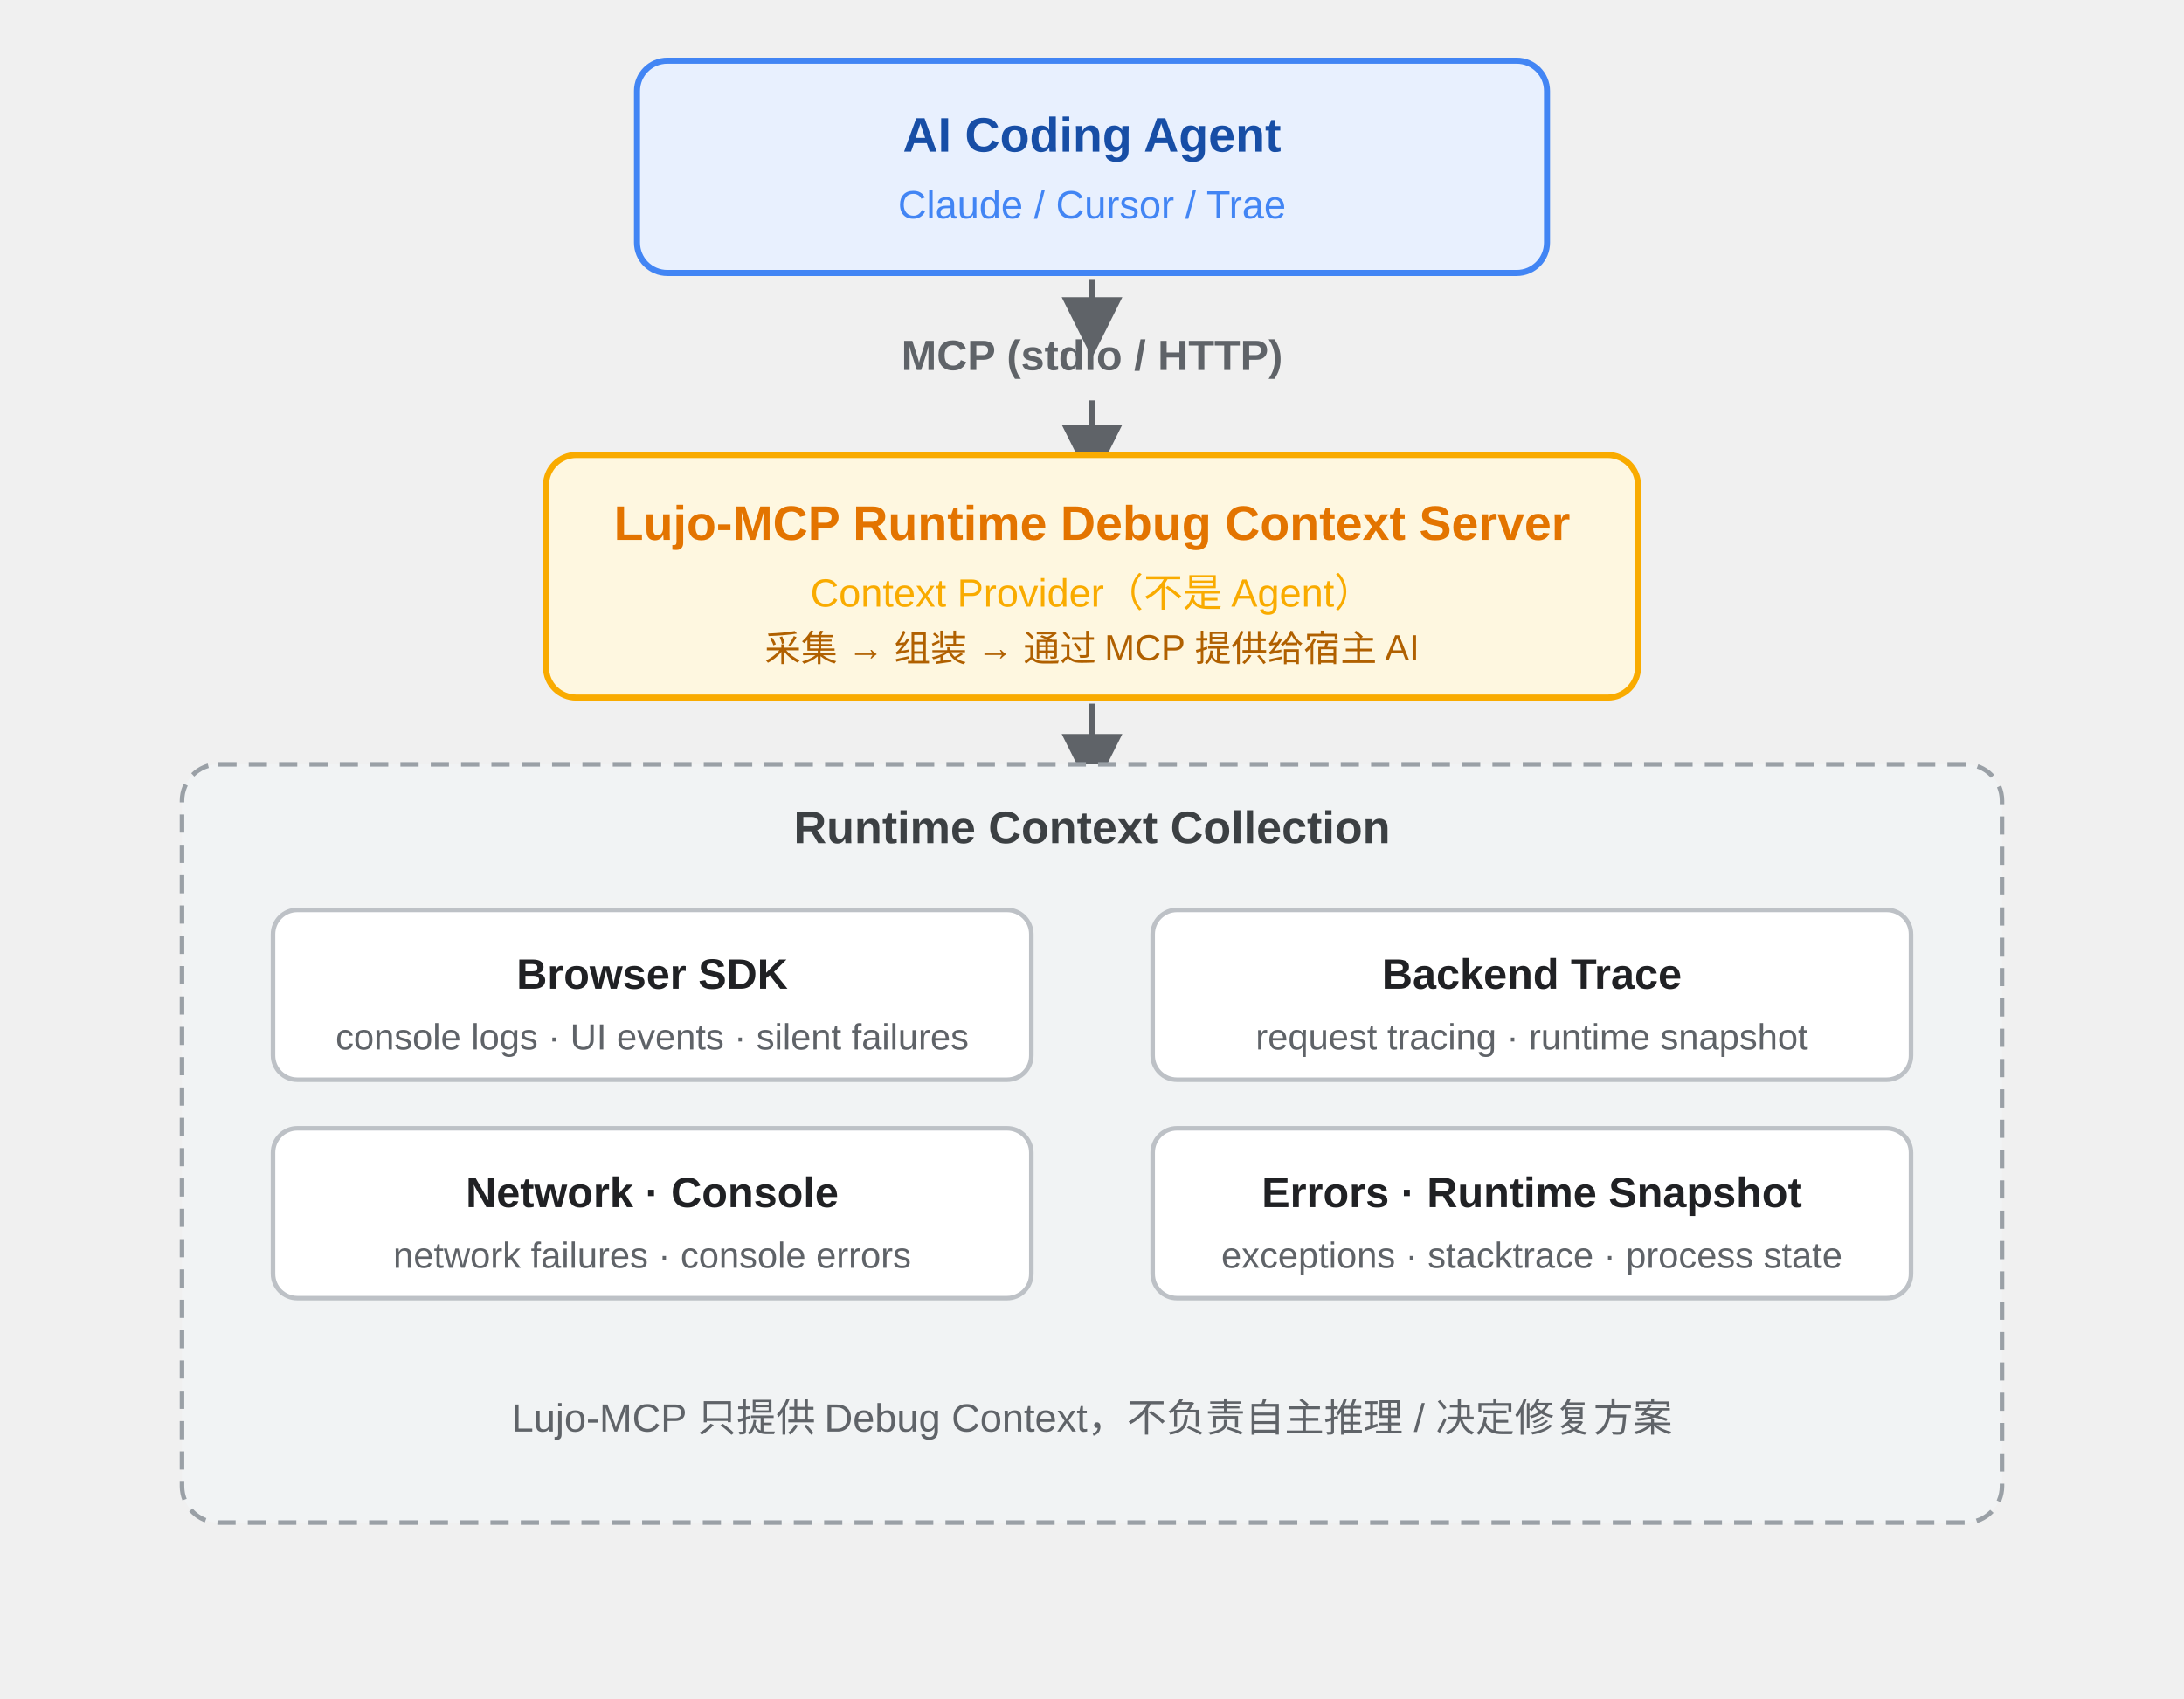
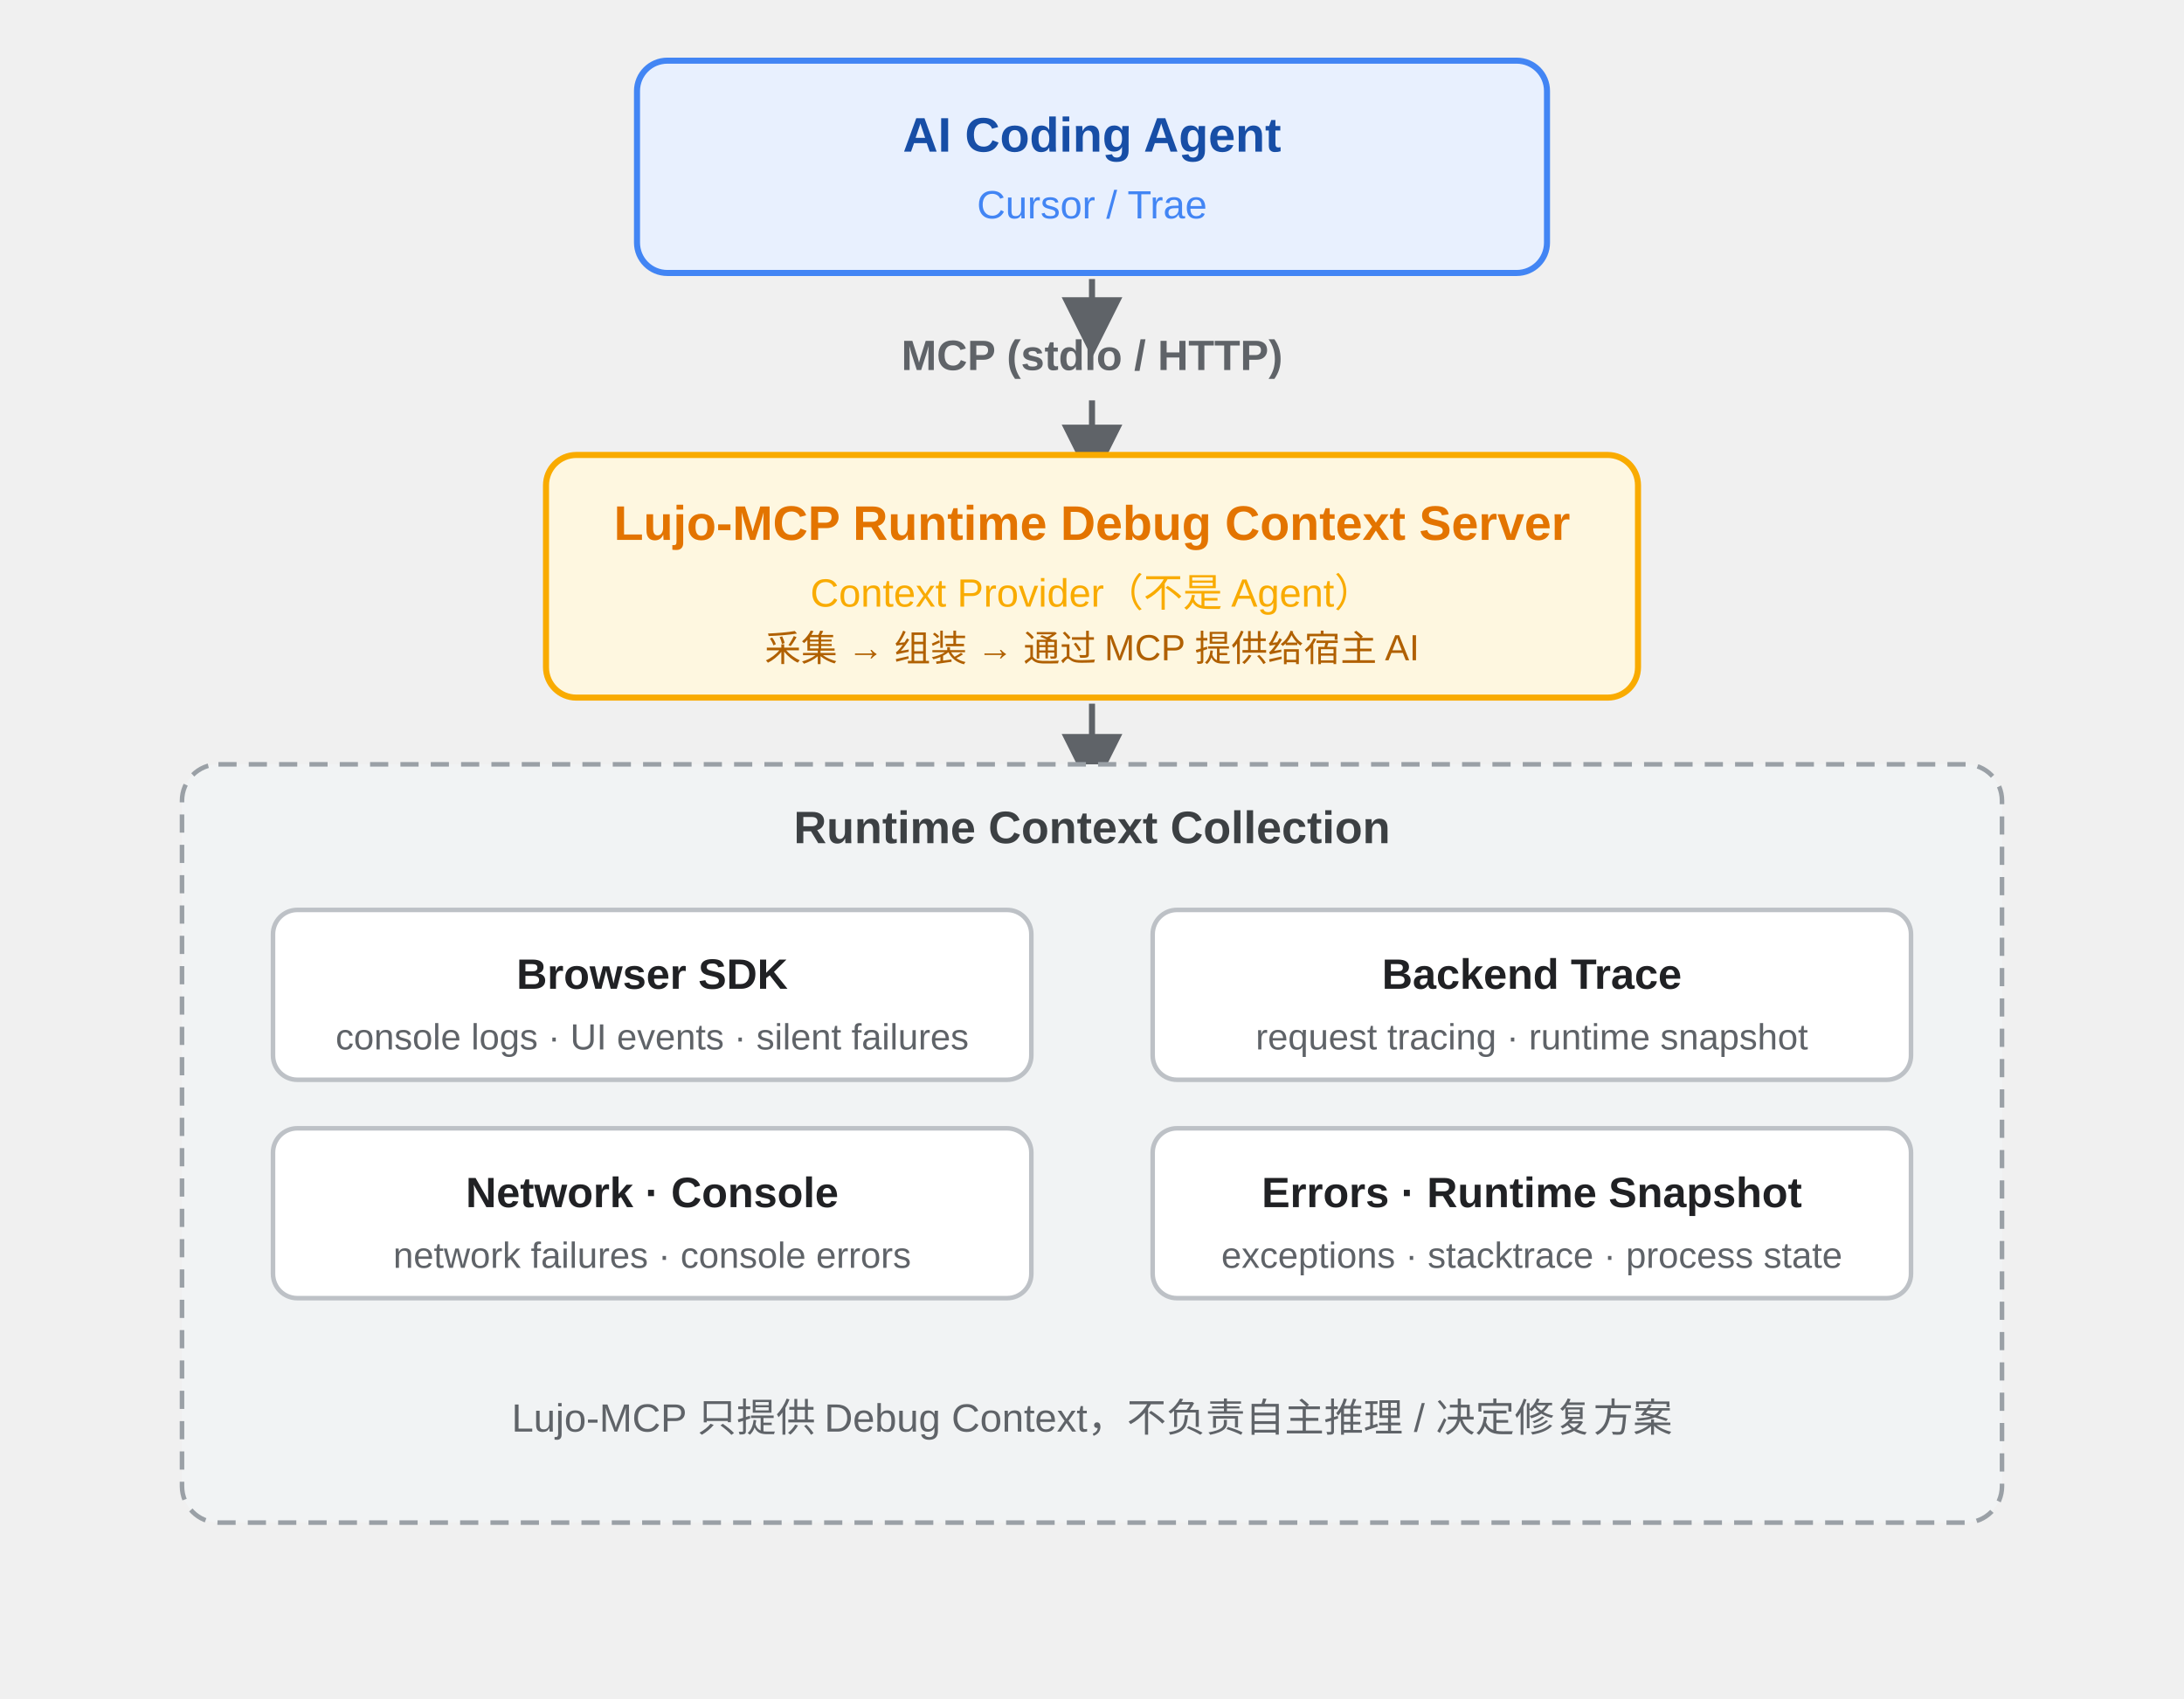
<svg xmlns="http://www.w3.org/2000/svg" width="720" height="560" viewBox="0 0 720 560" font-family="Segoe UI, Arial, sans-serif">
  <rect x="210" y="20" width="300" height="70" rx="10" fill="#e8f0fe" stroke="#4285f4" stroke-width="2" />
  <text x="360" y="50" text-anchor="middle" font-size="16" font-weight="bold" fill="#174ea6">AI Coding Agent</text>
-   <text x="360" y="72" text-anchor="middle" font-size="13" fill="#4285f4">Claude / Cursor / Trae</text>
+   <text x="360" y="72" text-anchor="middle" font-size="13" fill="#4285f4">Cursor / Trae</text>
  <text x="360" y="122" text-anchor="middle" font-size="14" font-weight="bold" fill="#5f6368">MCP (stdio / HTTP)</text>
  <line x1="360" y1="92" x2="360" y2="108" stroke="#5f6368" stroke-width="2" marker-end="url(#arrow)" />
  <line x1="360" y1="132" x2="360" y2="150" stroke="#5f6368" stroke-width="2" marker-end="url(#arrow)" />
  <rect x="180" y="150" width="360" height="80" rx="10" fill="#fef7e0" stroke="#f9ab00" stroke-width="2" />
  <text x="360" y="178" text-anchor="middle" font-size="16" font-weight="bold" fill="#e37400">Lujo-MCP Runtime Debug Context Server</text>
  <text x="360" y="200" text-anchor="middle" font-size="13" fill="#f9ab00">Context Provider（不是 Agent）</text>
  <text x="360" y="218" text-anchor="middle" font-size="12" fill="#b06000">采集 → 组装 → 通过 MCP 提供给宿主 AI</text>
  <line x1="360" y1="232" x2="360" y2="252" stroke="#5f6368" stroke-width="2" marker-end="url(#arrow)" />
  <rect x="60" y="252" width="600" height="250" rx="12" fill="#f1f3f4" stroke="#9aa0a6" stroke-width="1.5" stroke-dasharray="6,4" />
  <text x="360" y="278" text-anchor="middle" font-size="15" font-weight="bold" fill="#3c4043">Runtime Context Collection</text>
  <rect x="90" y="300" width="250" height="56" rx="8" fill="#ffffff" stroke="#bdc1c6" stroke-width="1.5" />
  <text x="215" y="326" text-anchor="middle" font-size="14" font-weight="bold" fill="#202124">Browser SDK</text>
  <text x="215" y="346" text-anchor="middle" font-size="12" fill="#5f6368">console logs · UI events · silent failures</text>
  <rect x="380" y="300" width="250" height="56" rx="8" fill="#ffffff" stroke="#bdc1c6" stroke-width="1.5" />
  <text x="505" y="326" text-anchor="middle" font-size="14" font-weight="bold" fill="#202124">Backend Trace</text>
  <text x="505" y="346" text-anchor="middle" font-size="12" fill="#5f6368">request tracing · runtime snapshot</text>
  <rect x="90" y="372" width="250" height="56" rx="8" fill="#ffffff" stroke="#bdc1c6" stroke-width="1.5" />
  <text x="215" y="398" text-anchor="middle" font-size="14" font-weight="bold" fill="#202124">Network · Console</text>
  <text x="215" y="418" text-anchor="middle" font-size="12" fill="#5f6368">network failures · console errors</text>
  <rect x="380" y="372" width="250" height="56" rx="8" fill="#ffffff" stroke="#bdc1c6" stroke-width="1.5" />
  <text x="505" y="398" text-anchor="middle" font-size="14" font-weight="bold" fill="#202124">Errors · Runtime Snapshot</text>
  <text x="505" y="418" text-anchor="middle" font-size="12" fill="#5f6368">exceptions · stacktrace · process state</text>
  <text x="360" y="472" text-anchor="middle" font-size="13" fill="#5f6368">Lujo-MCP 只提供 Debug Context，不负责自主推理 / 决定修复方案</text>
  <defs>
    <marker id="arrow" markerWidth="10" markerHeight="10" refX="5" refY="5" orient="auto-start-reverse">
      <path d="M0,0 L10,5 L0,10 z" fill="#5f6368" />
    </marker>
  </defs>
</svg>
